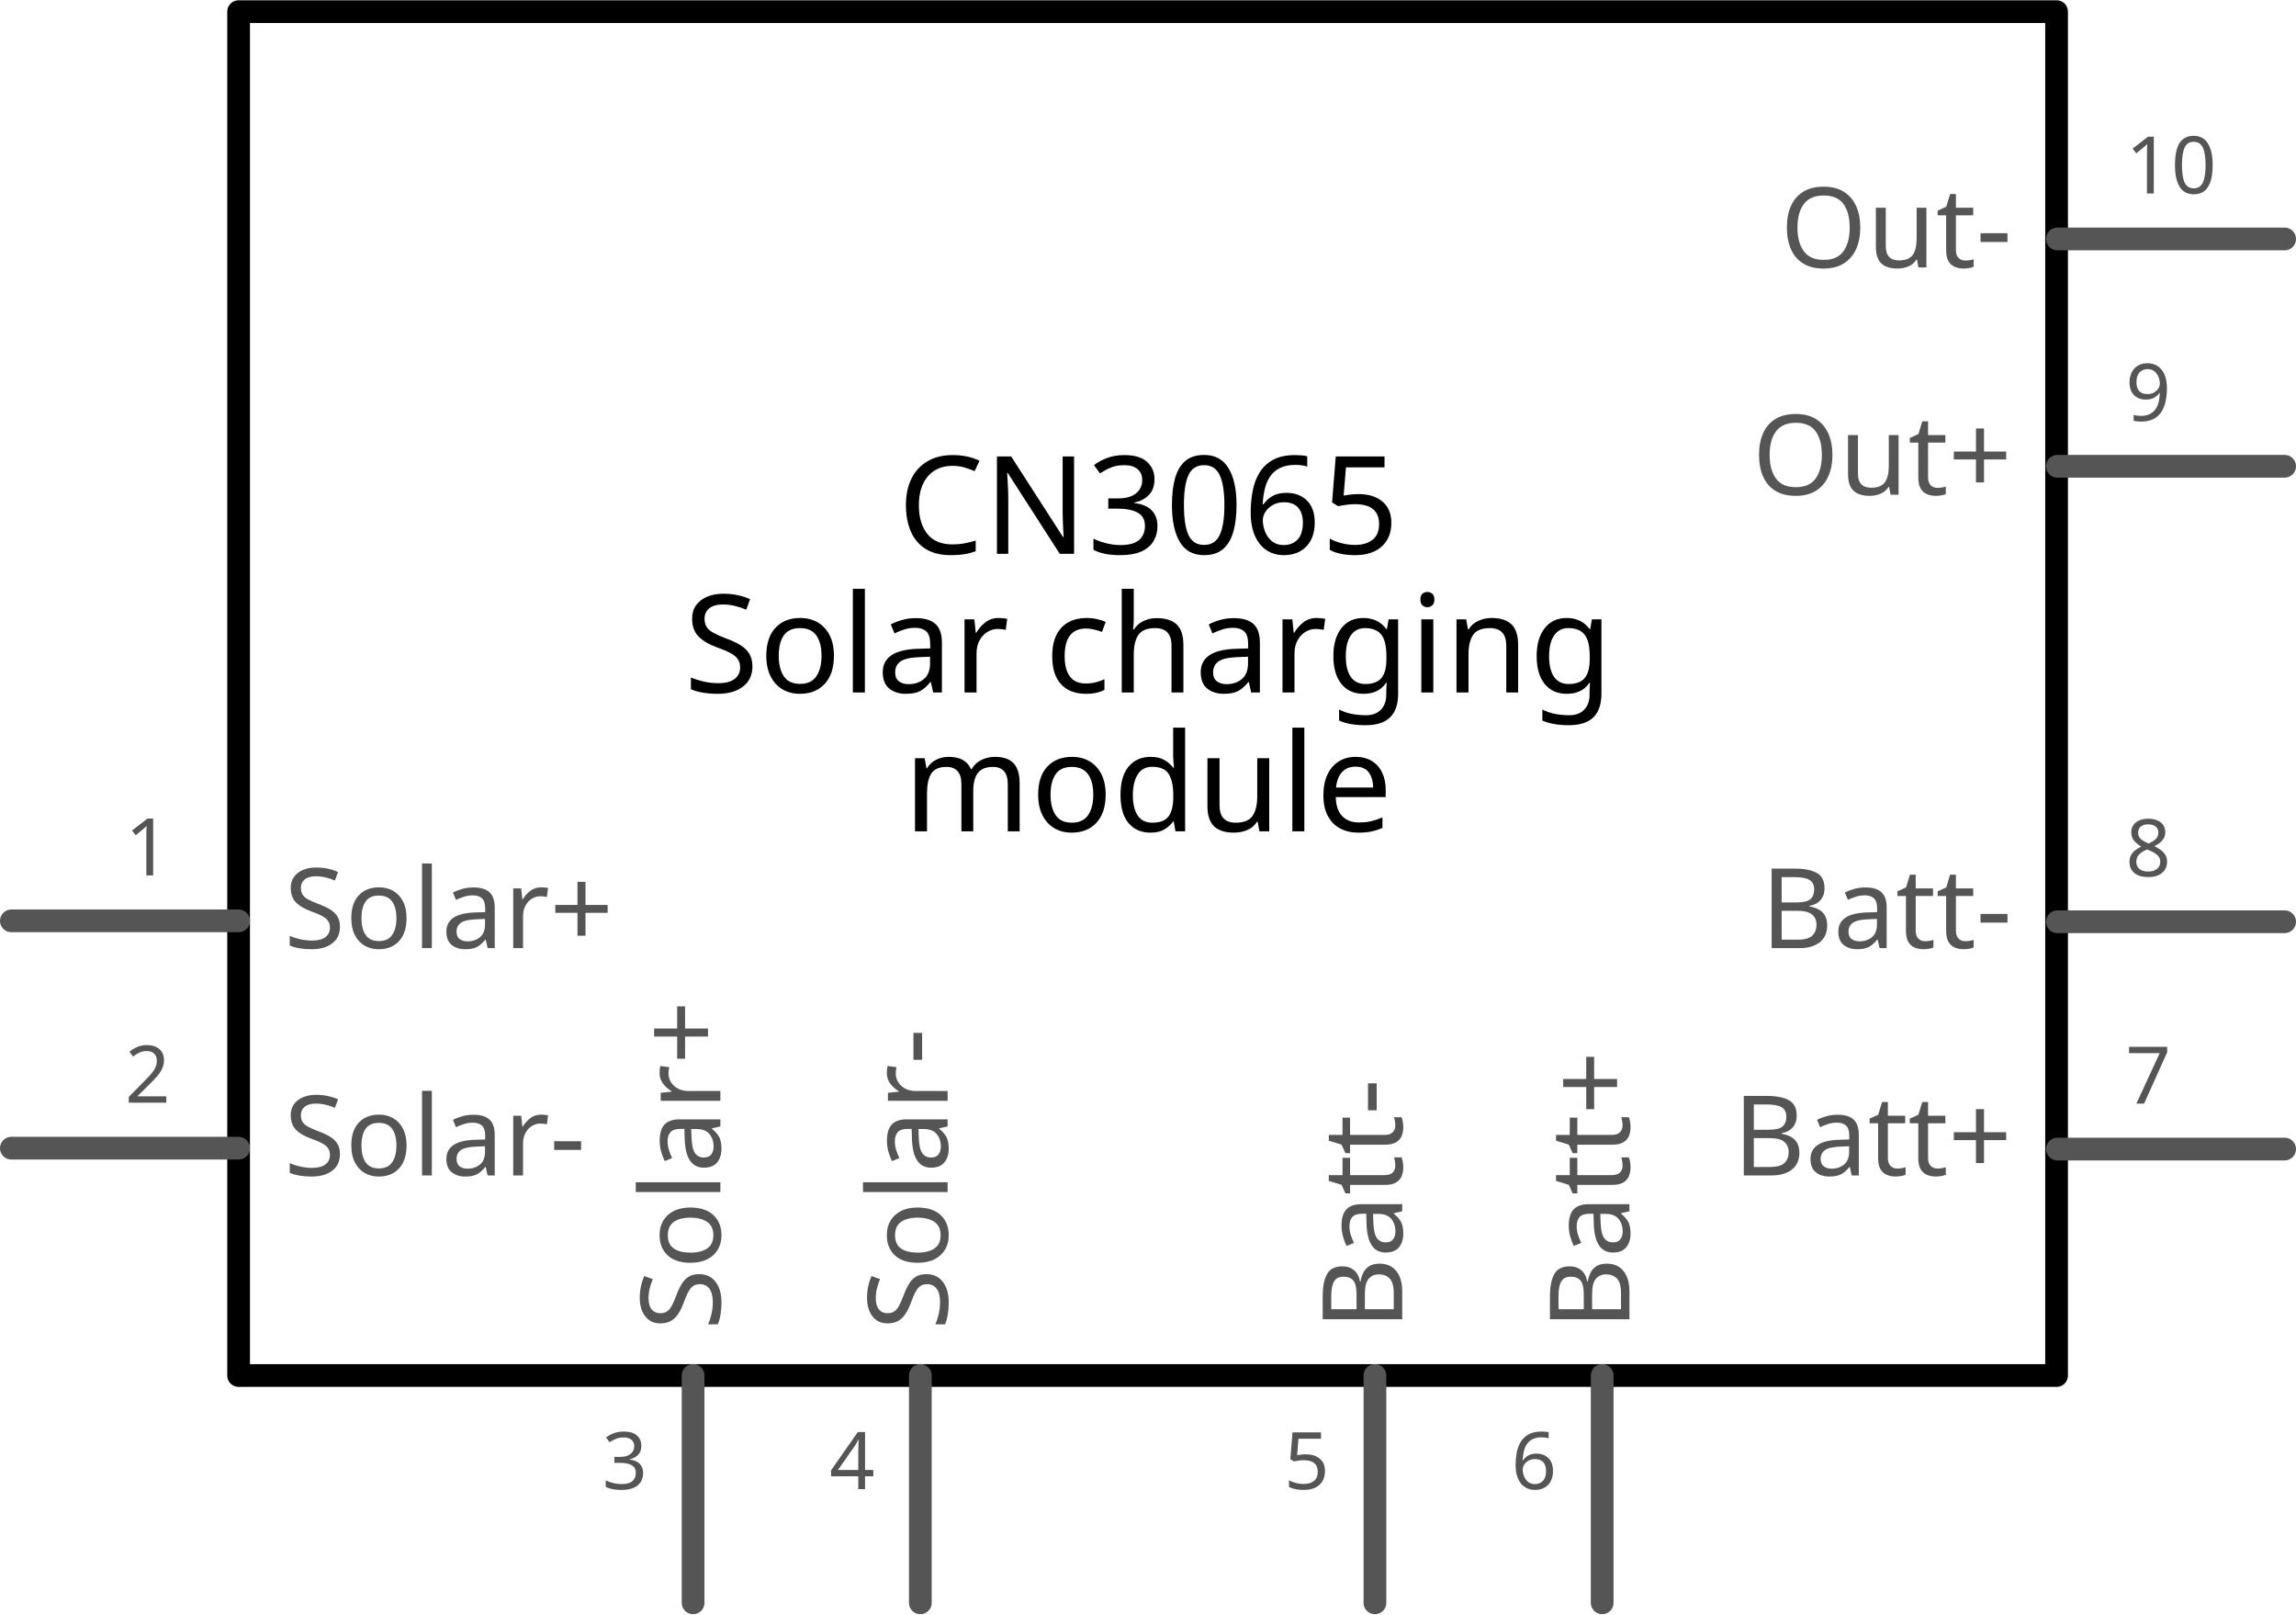
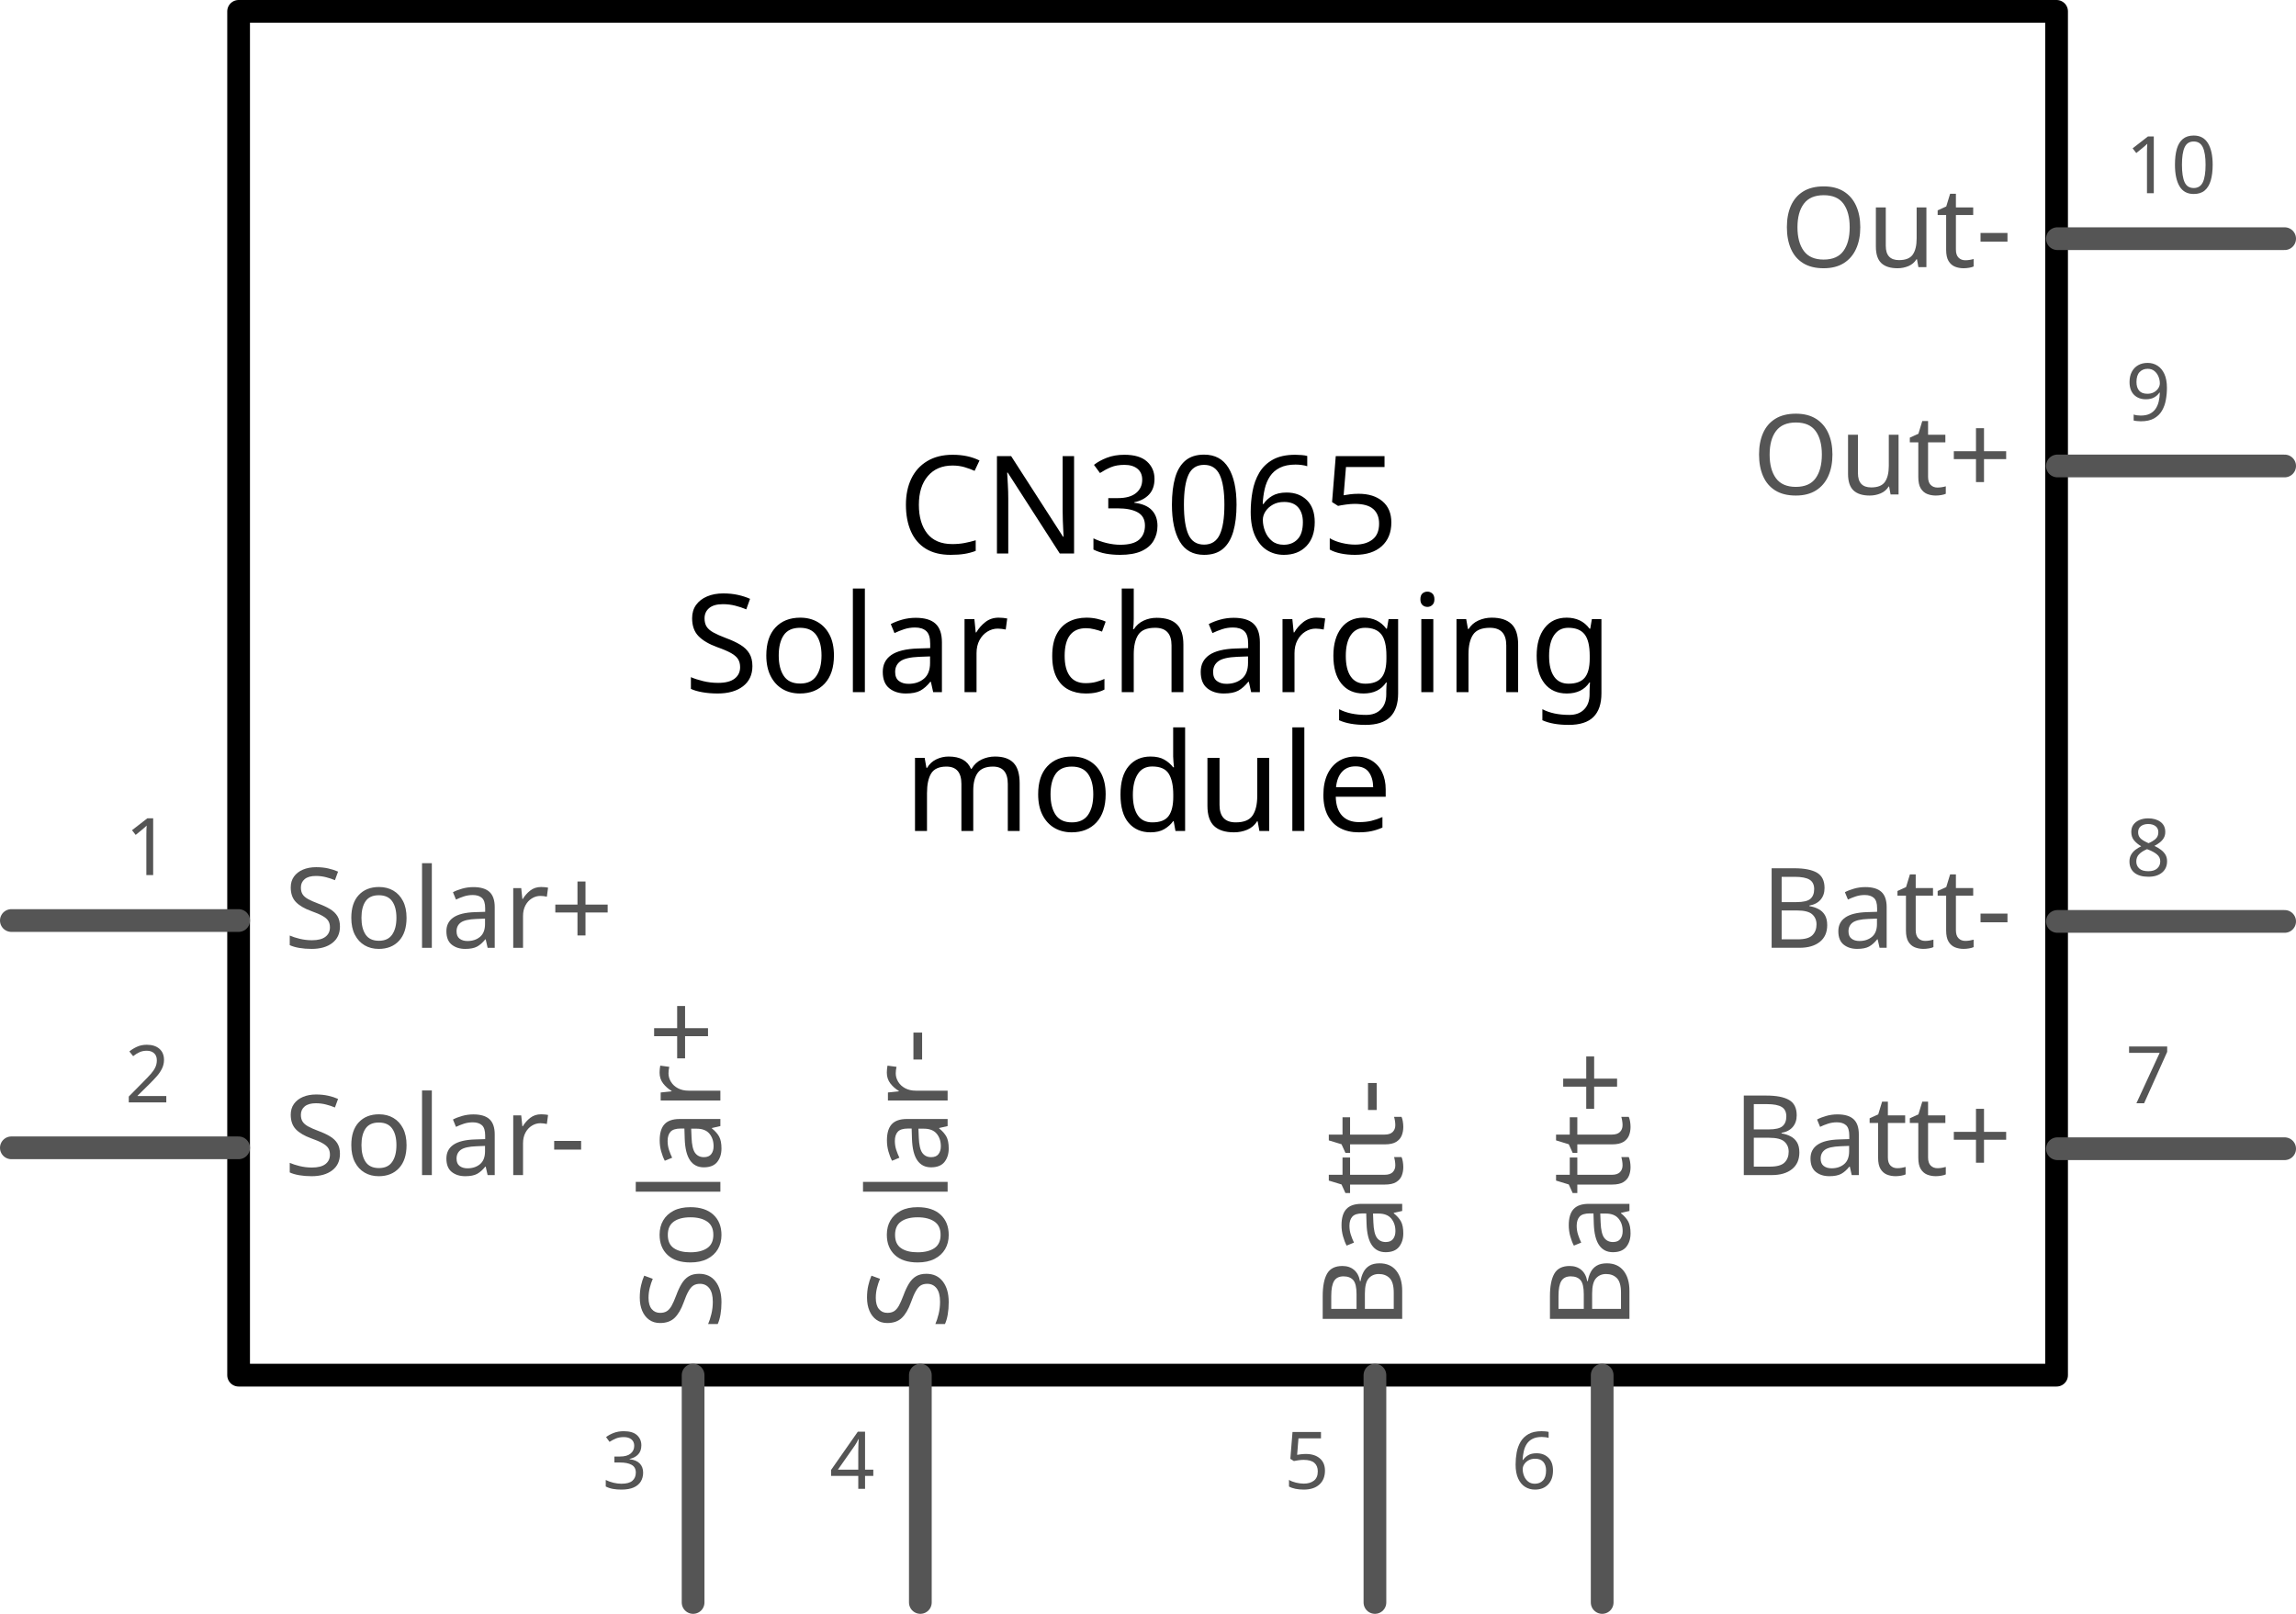
- <svg xmlns="http://www.w3.org/2000/svg" viewBox="0 0 1010.356 710" x="0in" width="1.01in" height="0.71in" version="1.2" y="0in" id="svg2">
-   <defs id="defs39" />
+ <svg xmlns="http://www.w3.org/2000/svg" id="svg2" width="96.994" height="68.16" x="0" y="0" version="1.2" viewBox="0 0 1010.356 710">
  <g id="schematic">
-     <rect fill="none" height="600" width="800" stroke-width="10" stroke="#000000" stroke-linejoin="round" stroke-linecap="round" id="symbol" x="105" y="5" />
-     <text x="505.704" y="365.219" font-family="'Droid Sans'" font-size="59.94" fill="#000000" id="text268" text-anchor="middle" transform="scale(0.9989954,1.001006)" stroke-width="1">module</text>
-     <text x="505.393" y="304.506" font-family="'Droid Sans'" font-size="60" fill="#000000" id="text266" text-anchor="middle">Solar charging</text>
-     <text x="505.471" y="243.442" font-family="'Droid Sans'" font-size="59.984" fill="#000000" id="label" text-anchor="middle" transform="scale(0.9997381,1.000262)" stroke-width="1">CN3065</text>
-     <text x="75" y="384.985" text-anchor="end" font-family="'Droid Sans'" font-size="35" fill="#555555" id="pin0num">1</text>
-     <text x="125" y="416.985" text-anchor="start" font-family="'Droid Sans'" font-size="49" fill="#555555" id="pin0label">Solar+</text>
-     <text x="75" y="484.985" text-anchor="end" font-family="'Droid Sans'" font-size="35" fill="#555555" id="pin1num">2</text>
-     <text x="125" y="516.985" text-anchor="start" font-family="'Droid Sans'" font-size="49" fill="#555555" id="pin1label">Solar-</text>
-     <text x="285" y="655" text-anchor="end" font-family="'Droid Sans'" font-size="35" fill="#555555" id="pin2num">3</text>
-     <text x="-585" y="317" text-anchor="start" transform="rotate(-90)" font-family="'Droid Sans'" font-size="49" fill="#555555" id="pin2label">Solar+</text>
-     <text x="385" y="655" text-anchor="end" font-family="'Droid Sans'" font-size="35" fill="#555555" id="pin3num">4</text>
-     <text x="-585" y="417" text-anchor="start" transform="rotate(-90)" font-family="'Droid Sans'" font-size="49" fill="#555555" id="pin3label">Solar-</text>
-     <text x="585.039" y="655" text-anchor="end" font-family="'Droid Sans'" font-size="35" fill="#555555" id="pin4num">5</text>
-     <text x="-585" y="617.039" text-anchor="start" transform="rotate(-90)" font-family="'Droid Sans'" font-size="49" fill="#555555" id="pin4label">Batt-</text>
-     <text x="685.039" y="655" text-anchor="end" font-family="'Droid Sans'" font-size="35" fill="#555555" id="pin5num">6</text>
-     <text x="-585" y="717.039" text-anchor="start" transform="rotate(-90)" font-family="'Droid Sans'" font-size="49" fill="#555555" id="pin5label">Batt+</text>
-     <text x="935.356" y="485.378" text-anchor="start" font-family="'Droid Sans'" font-size="35" fill="#555555" id="pin6num" stroke-width="1">7</text>
-     <text x="885.356" y="117.53" text-anchor="end" font-family="'Droid Sans'" font-size="49" fill="#555555" id="pin6label" stroke-width="1">Out-</text>
-     <text x="935.356" y="385.378" text-anchor="start" font-family="'Droid Sans'" font-size="35" fill="#555555" id="pin7num" stroke-width="1">8</text>
-     <text x="885.356" y="217.53" text-anchor="end" font-family="'Droid Sans'" font-size="49" fill="#555555" id="pin7label" stroke-width="1">Out+</text>
-     <text x="935.356" y="185" text-anchor="start" font-family="'Droid Sans'" font-size="35" fill="#555555" id="pin8num" stroke-width="1">9</text>
-     <text x="885.356" y="416.98" text-anchor="end" font-family="'Droid Sans'" font-size="49" fill="#555555" id="pin8label" stroke-width="1">Batt-</text>
-     <text x="935.356" y="85" text-anchor="start" font-family="'Droid Sans'" font-size="35" fill="#555555" id="pin9num" stroke-width="1">10</text>
-     <text x="885.356" y="516.979" text-anchor="end" font-family="'Droid Sans'" font-size="49" fill="#555555" id="pin9label" stroke-width="1">Batt+</text>
-     <line fill="none" id="connector0pin" stroke="#555555" stroke-linecap="round" stroke-width="10" x1="105" x2="5" y1="404.985" y2="404.985" />
-     <rect fill="none" id="connector0terminal" height="10" width="10" x="0" y="399.985" stroke="none" stroke-width="0" />
-     <line fill="none" id="connector1pin" stroke="#555555" stroke-linecap="round" stroke-width="10" x1="105" x2="5" y1="504.985" y2="504.985" />
-     <rect fill="none" id="connector1terminal" height="10" width="10" x="0" y="499.985" stroke="none" stroke-width="0" />
-     <line fill="none" id="connector2pin" stroke="#555555" stroke-linecap="round" stroke-width="10" x1="305" x2="305" y1="605" y2="705" />
-     <rect fill="none" id="connector2terminal" height="10" width="10" x="300" y="700" stroke="none" stroke-width="0" />
-     <line fill="none" id="connector3pin" stroke="#555555" stroke-linecap="round" stroke-width="10" x1="405" x2="405" y1="605" y2="705" />
-     <rect fill="none" id="connector3terminal" height="10" width="10" x="400" y="700" stroke="none" stroke-width="0" />
-     <line fill="none" id="connector4pin" stroke="#555555" stroke-linecap="round" stroke-width="10" x1="605.039" x2="605.039" y1="605" y2="705" />
-     <rect fill="none" id="connector4terminal" height="10" width="10" x="600.039" y="700" stroke="none" stroke-width="0" />
-     <line fill="none" id="connector5pin" stroke="#555555" stroke-linecap="round" stroke-width="10" x1="705.039" x2="705.039" y1="605" y2="705" />
-     <rect fill="none" id="connector5terminal" height="10" width="10" x="700.039" y="700" stroke="none" stroke-width="0" />
-     <line fill="none" id="connector6pin" stroke="#555555" stroke-linecap="round" stroke-width="10" x1="905.355" x2="1005.356" y1="505.378" y2="505.378" />
-     <rect fill="none" id="connector6terminal" height="10" width="10" x="1000.356" y="500.378" stroke="none" stroke-width="0" />
-     <line fill="none" id="connector7pin" stroke="#555555" stroke-linecap="round" stroke-width="10" x1="905.355" x2="1005.356" y1="405.378" y2="405.378" />
-     <rect fill="none" id="connector7terminal" height="10" width="10" x="1000.356" y="400.378" stroke="none" stroke-width="0" />
-     <line fill="none" id="connector8pin" stroke="#555555" stroke-linecap="round" stroke-width="10" x1="905.355" x2="1005.356" y1="205" y2="205" />
-     <rect fill="none" id="connector8terminal" height="10" width="10" x="1000.356" y="200" stroke="none" stroke-width="0" />
-     <line fill="none" id="connector9pin" stroke="#555555" stroke-linecap="round" stroke-width="10" x1="905.355" x2="1005.356" y1="105" y2="105" />
-     <rect fill="none" id="connector9terminal" height="10" width="10" x="1000.356" y="100" stroke="none" stroke-width="0" />
+     <rect id="symbol" width="800" height="600" x="105" y="5" fill="none" stroke="#000" stroke-linecap="round" stroke-linejoin="round" stroke-width="10" />
+     <text id="text268" x="505.704" y="365.219" fill="#000" stroke-width="1" font-family="'Droid Sans'" font-size="59.94" text-anchor="middle" transform="scale(0.9989954,1.001006)">module</text>
+     <text id="text266" x="505.393" y="304.506" fill="#000" font-family="'Droid Sans'" font-size="60" text-anchor="middle">Solar charging</text>
+     <text id="label" x="505.471" y="243.442" fill="#000" stroke-width="1" font-family="'Droid Sans'" font-size="59.984" text-anchor="middle" transform="scale(0.9997381,1.000262)">CN3065</text>
+     <text id="pin0num" x="75" y="384.985" fill="#555" font-family="'Droid Sans'" font-size="35" text-anchor="end">1</text>
+     <text id="pin0label" x="125" y="416.985" fill="#555" font-family="'Droid Sans'" font-size="49" text-anchor="start">Solar+</text>
+     <text id="pin1num" x="75" y="484.985" fill="#555" font-family="'Droid Sans'" font-size="35" text-anchor="end">2</text>
+     <text id="pin1label" x="125" y="516.985" fill="#555" font-family="'Droid Sans'" font-size="49" text-anchor="start">Solar-</text>
+     <text id="pin2num" x="285" y="655" fill="#555" font-family="'Droid Sans'" font-size="35" text-anchor="end">3</text>
+     <text id="pin2label" x="-585" y="317" fill="#555" font-family="'Droid Sans'" font-size="49" text-anchor="start" transform="rotate(-90)">Solar+</text>
+     <text id="pin3num" x="385" y="655" fill="#555" font-family="'Droid Sans'" font-size="35" text-anchor="end">4</text>
+     <text id="pin3label" x="-585" y="417" fill="#555" font-family="'Droid Sans'" font-size="49" text-anchor="start" transform="rotate(-90)">Solar-</text>
+     <text id="pin4num" x="585.039" y="655" fill="#555" font-family="'Droid Sans'" font-size="35" text-anchor="end">5</text>
+     <text id="pin4label" x="-585" y="617.039" fill="#555" font-family="'Droid Sans'" font-size="49" text-anchor="start" transform="rotate(-90)">Batt-</text>
+     <text id="pin5num" x="685.039" y="655" fill="#555" font-family="'Droid Sans'" font-size="35" text-anchor="end">6</text>
+     <text id="pin5label" x="-585" y="717.039" fill="#555" font-family="'Droid Sans'" font-size="49" text-anchor="start" transform="rotate(-90)">Batt+</text>
+     <text id="pin6num" x="935.356" y="485.378" fill="#555" stroke-width="1" font-family="'Droid Sans'" font-size="35" text-anchor="start">7</text>
+     <text id="pin6label" x="885.356" y="117.53" fill="#555" stroke-width="1" font-family="'Droid Sans'" font-size="49" text-anchor="end">Out-</text>
+     <text id="pin7num" x="935.356" y="385.378" fill="#555" stroke-width="1" font-family="'Droid Sans'" font-size="35" text-anchor="start">8</text>
+     <text id="pin7label" x="885.356" y="217.53" fill="#555" stroke-width="1" font-family="'Droid Sans'" font-size="49" text-anchor="end">Out+</text>
+     <text id="pin8num" x="935.356" y="185" fill="#555" stroke-width="1" font-family="'Droid Sans'" font-size="35" text-anchor="start">9</text>
+     <text id="pin8label" x="885.356" y="416.98" fill="#555" stroke-width="1" font-family="'Droid Sans'" font-size="49" text-anchor="end">Batt-</text>
+     <text id="pin9num" x="935.356" y="85" fill="#555" stroke-width="1" font-family="'Droid Sans'" font-size="35" text-anchor="start">10</text>
+     <text id="pin9label" x="885.356" y="516.979" fill="#555" stroke-width="1" font-family="'Droid Sans'" font-size="49" text-anchor="end">Batt+</text>
+     <line id="connector0pin" x1="105" x2="5" y1="404.985" y2="404.985" fill="none" stroke="#555" stroke-linecap="round" stroke-width="10" />
+     <rect id="connector0terminal" width="10" height="10" x="0" y="399.985" fill="none" stroke="none" stroke-width="0" />
+     <line id="connector1pin" x1="105" x2="5" y1="504.985" y2="504.985" fill="none" stroke="#555" stroke-linecap="round" stroke-width="10" />
+     <rect id="connector1terminal" width="10" height="10" x="0" y="499.985" fill="none" stroke="none" stroke-width="0" />
+     <line id="connector2pin" x1="305" x2="305" y1="605" y2="705" fill="none" stroke="#555" stroke-linecap="round" stroke-width="10" />
+     <rect id="connector2terminal" width="10" height="10" x="300" y="700" fill="none" stroke="none" stroke-width="0" />
+     <line id="connector3pin" x1="405" x2="405" y1="605" y2="705" fill="none" stroke="#555" stroke-linecap="round" stroke-width="10" />
+     <rect id="connector3terminal" width="10" height="10" x="400" y="700" fill="none" stroke="none" stroke-width="0" />
+     <line id="connector4pin" x1="605.039" x2="605.039" y1="605" y2="705" fill="none" stroke="#555" stroke-linecap="round" stroke-width="10" />
+     <rect id="connector4terminal" width="10" height="10" x="600.039" y="700" fill="none" stroke="none" stroke-width="0" />
+     <line id="connector5pin" x1="705.039" x2="705.039" y1="605" y2="705" fill="none" stroke="#555" stroke-linecap="round" stroke-width="10" />
+     <rect id="connector5terminal" width="10" height="10" x="700.039" y="700" fill="none" stroke="none" stroke-width="0" />
+     <line id="connector6pin" x1="905.355" x2="1005.356" y1="505.378" y2="505.378" fill="none" stroke="#555" stroke-linecap="round" stroke-width="10" />
+     <rect id="connector6terminal" width="10" height="10" x="1000.356" y="500.378" fill="none" stroke="none" stroke-width="0" />
+     <line id="connector7pin" x1="905.355" x2="1005.356" y1="405.378" y2="405.378" fill="none" stroke="#555" stroke-linecap="round" stroke-width="10" />
+     <rect id="connector7terminal" width="10" height="10" x="1000.356" y="400.378" fill="none" stroke="none" stroke-width="0" />
+     <line id="connector8pin" x1="905.355" x2="1005.356" y1="205" y2="205" fill="none" stroke="#555" stroke-linecap="round" stroke-width="10" />
+     <rect id="connector8terminal" width="10" height="10" x="1000.356" y="200" fill="none" stroke="none" stroke-width="0" />
+     <line id="connector9pin" x1="905.355" x2="1005.356" y1="105" y2="105" fill="none" stroke="#555" stroke-linecap="round" stroke-width="10" />
+     <rect id="connector9terminal" width="10" height="10" x="1000.356" y="100" fill="none" stroke="none" stroke-width="0" />
  </g>
</svg>
